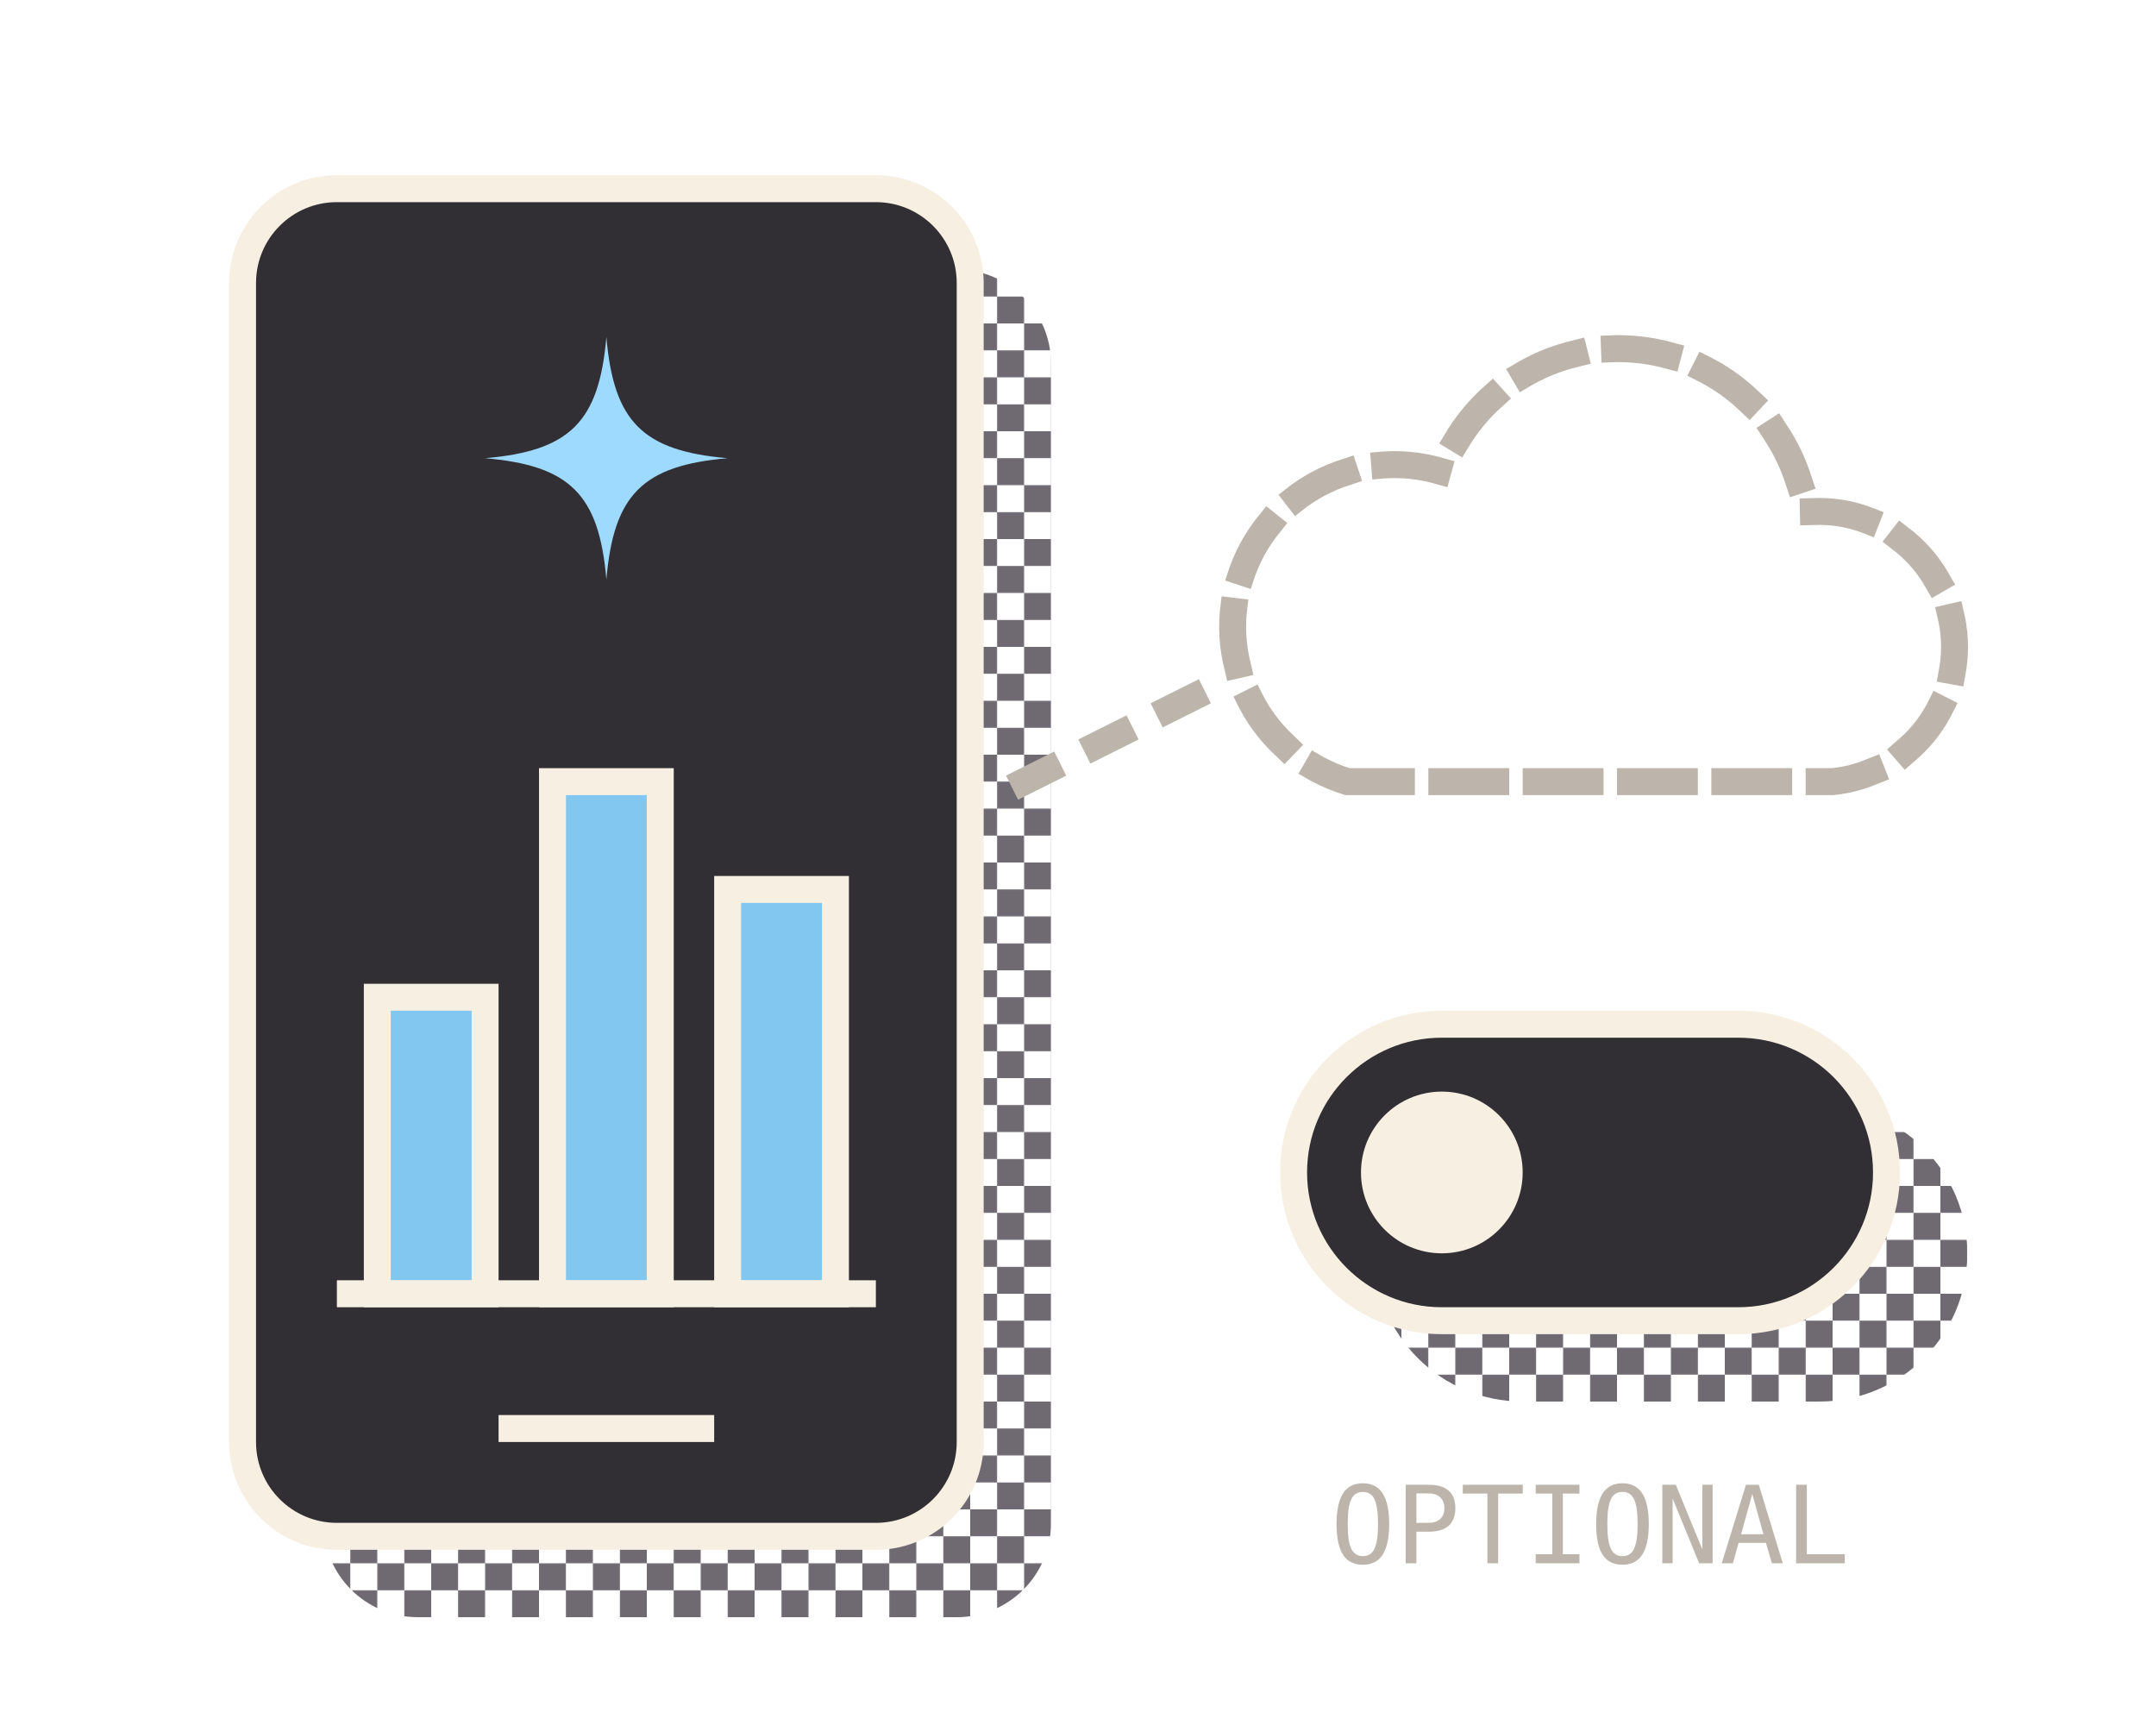
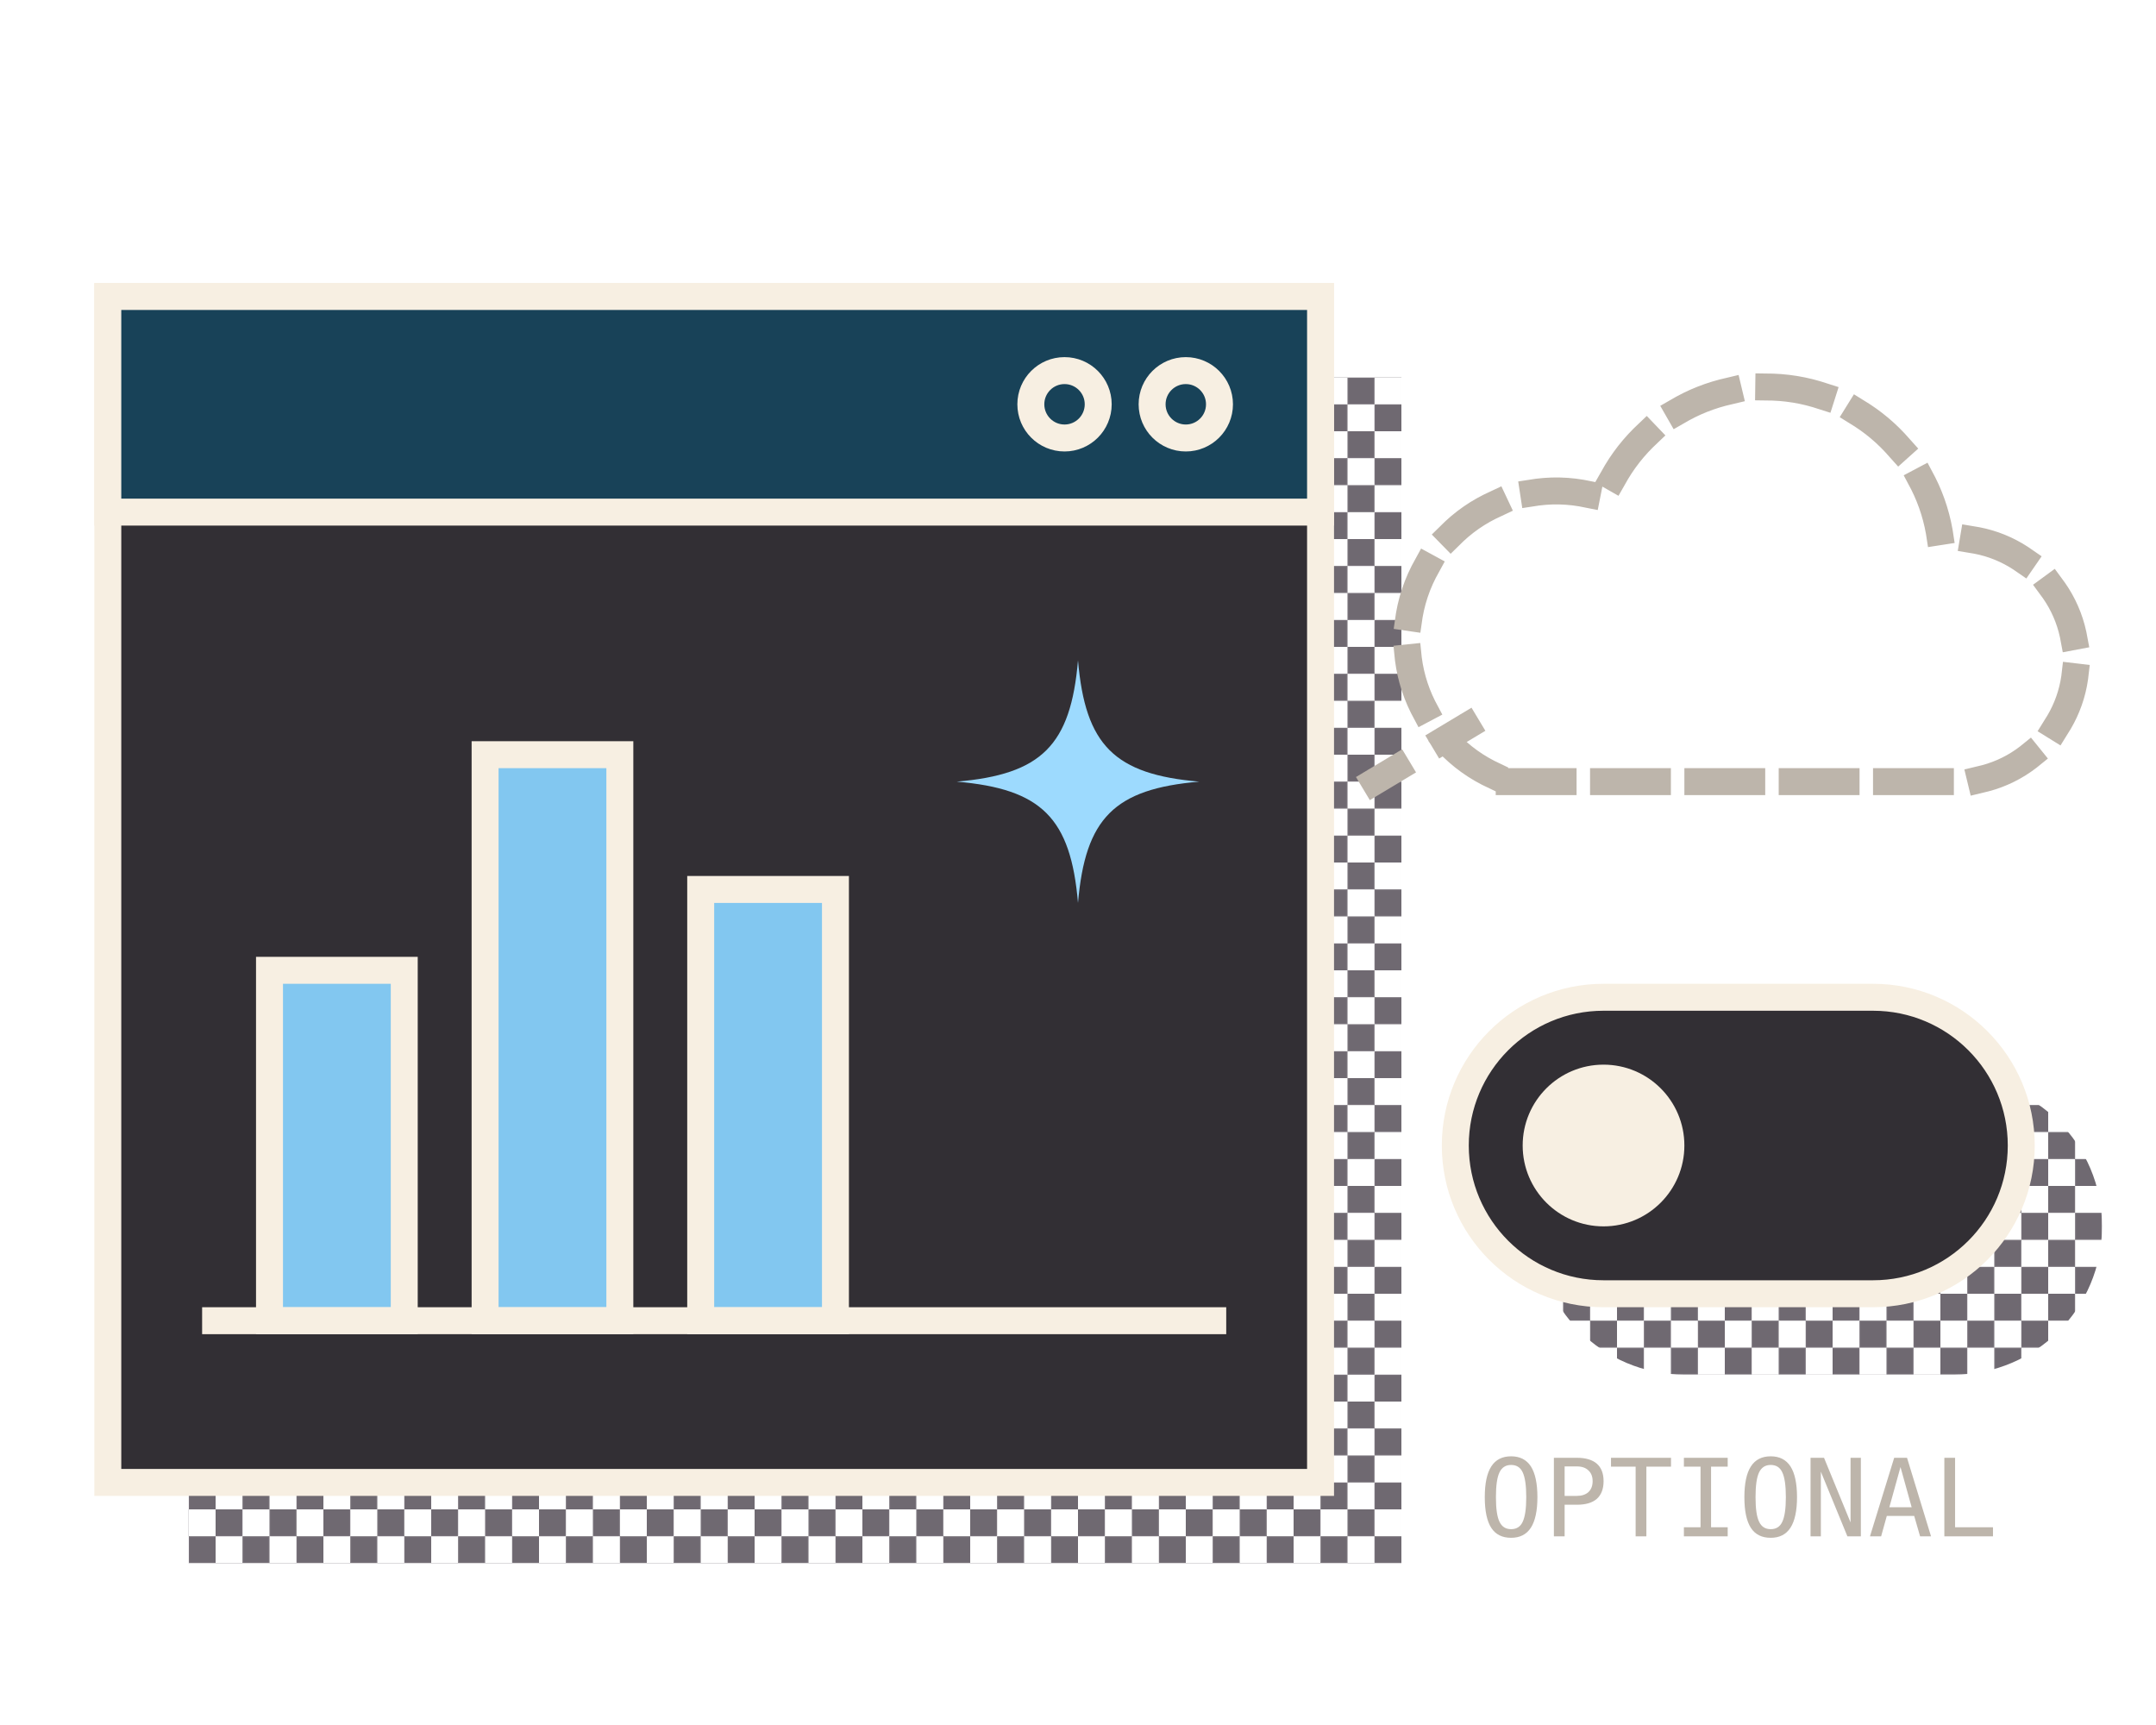
<svg xmlns="http://www.w3.org/2000/svg" width="160" height="128" viewBox="0 0 160 128" role="img" aria-label="offline">
  <defs>
    <pattern id="d-offline" width="4" height="4" patternUnits="userSpaceOnUse">
      <rect width="2" height="2" style="fill:#6f6971" />
      <rect x="2" y="2" width="2" height="2" style="fill:#6f6971" />
    </pattern>
  </defs>
  <g transform="translate(6 6)" style="fill:url(#d-offline)">
-     <rect x="18" y="14" width="54" height="100" rx="7" />
+     <rect x="8" y="22" width="90" height="88" />
  </g>
-   <rect x="18" y="14" width="54" height="100" rx="7" style="fill:#322f34;stroke:#f7efe2" stroke-width="2" />
-   <path d="M38 106H52" style="fill:none;stroke:#f7efe2" stroke-width="2" stroke-linecap="square" stroke-linejoin="miter" />
-   <rect x="28" y="74" width="8" height="22" rx="0" style="fill:#82c7f0;stroke:#f7efe2" stroke-width="2" />
-   <rect x="41" y="58" width="8" height="38" rx="0" style="fill:#82c7f0;stroke:#f7efe2" stroke-width="2" />
-   <rect x="54" y="66" width="8" height="30" rx="0" style="fill:#82c7f0;stroke:#f7efe2" stroke-width="2" />
-   <path d="M26 96H64" style="fill:none;stroke:#f7efe2" stroke-width="2" stroke-linecap="square" stroke-linejoin="miter" />
-   <path d="M45 25C45.54 31.3 47.7 33.46 54 34C47.7 34.54 45.54 36.7 45 43C44.46 36.7 42.3 34.54 36 34C42.3 33.46 44.46 31.3 45 25Z" style="fill:#9ddafe" />
-   <path d="M76 58L92 50" style="fill:none;stroke:#bdb5ab" stroke-width="2" stroke-linecap="square" stroke-linejoin="miter" stroke-dasharray="2 4" />
-   <path d="M100 58H136A10 10 0 0 0 134 38A14 14 0 0 0 107 35A11 11 0 0 0 100 58Z" style="fill:none;stroke:#bdb5ab" stroke-width="2" stroke-linecap="square" stroke-linejoin="miter" stroke-dasharray="4 3" />
+   <rect x="8" y="22" width="90" height="88" rx="0" style="fill:#322f34;stroke:#f7efe2" stroke-width="2" />
+   <rect x="8" y="22" width="90" height="16" rx="0" style="fill:#184258;stroke:#f7efe2" stroke-width="2" />
+   <circle cx="88" cy="30" r="2.5" style="fill:none;stroke:#f7efe2" stroke-width="2" />
+   <circle cx="79" cy="30" r="2.5" style="fill:none;stroke:#f7efe2" stroke-width="2" />
+   <rect x="20" y="72" width="10" height="26" rx="0" style="fill:#82c7f0;stroke:#f7efe2" stroke-width="2" />
+   <rect x="36" y="56" width="10" height="42" rx="0" style="fill:#82c7f0;stroke:#f7efe2" stroke-width="2" />
+   <rect x="52" y="66" width="10" height="32" rx="0" style="fill:#82c7f0;stroke:#f7efe2" stroke-width="2" />
+   <path d="M16 98H90" style="fill:none;stroke:#f7efe2" stroke-width="2" stroke-linecap="square" stroke-linejoin="miter" />
+   <path d="M80 49C80.54 55.3 82.7 57.46 89 58C82.7 58.54 80.54 60.7 80 67C79.46 60.7 77.3 58.54 71 58C77.3 57.46 79.46 55.3 80 49Z" style="fill:#9ddafe" />
+   <path d="M102 58L112 52" style="fill:none;stroke:#bdb5ab" stroke-width="2" stroke-linecap="square" stroke-linejoin="miter" stroke-dasharray="2 4" />
+   <path d="M112 58H146A9 9 0 0 0 144 40A13 13 0 0 0 119 37A10 10 0 0 0 112 58Z" style="fill:none;stroke:#bdb5ab" stroke-width="2" stroke-linecap="square" stroke-linejoin="miter" stroke-dasharray="4 3" />
  <g transform="translate(6 6)" style="fill:url(#d-offline)">
-     <rect x="96" y="76" width="44" height="22" rx="11" />
+     <rect x="108" y="74" width="42" height="22" rx="11" />
  </g>
-   <rect x="96" y="76" width="44" height="22" rx="11" style="fill:#322f34;stroke:#f7efe2" stroke-width="2" />
-   <circle cx="107" cy="87" r="6" style="fill:#f7efe2" />
-   <text x="118" y="116" text-anchor="middle" font-family="DM Mono, monospace" font-size="8" font-weight="500" style="fill:#bdb5ab">OPTIONAL</text>
+   <rect x="108" y="74" width="42" height="22" rx="11" style="fill:#322f34;stroke:#f7efe2" stroke-width="2" />
+   <circle cx="119" cy="85" r="6" style="fill:#f7efe2" />
+   <text x="129" y="114" text-anchor="middle" font-family="DM Mono, monospace" font-size="8" font-weight="500" style="fill:#bdb5ab">OPTIONAL</text>
</svg>
